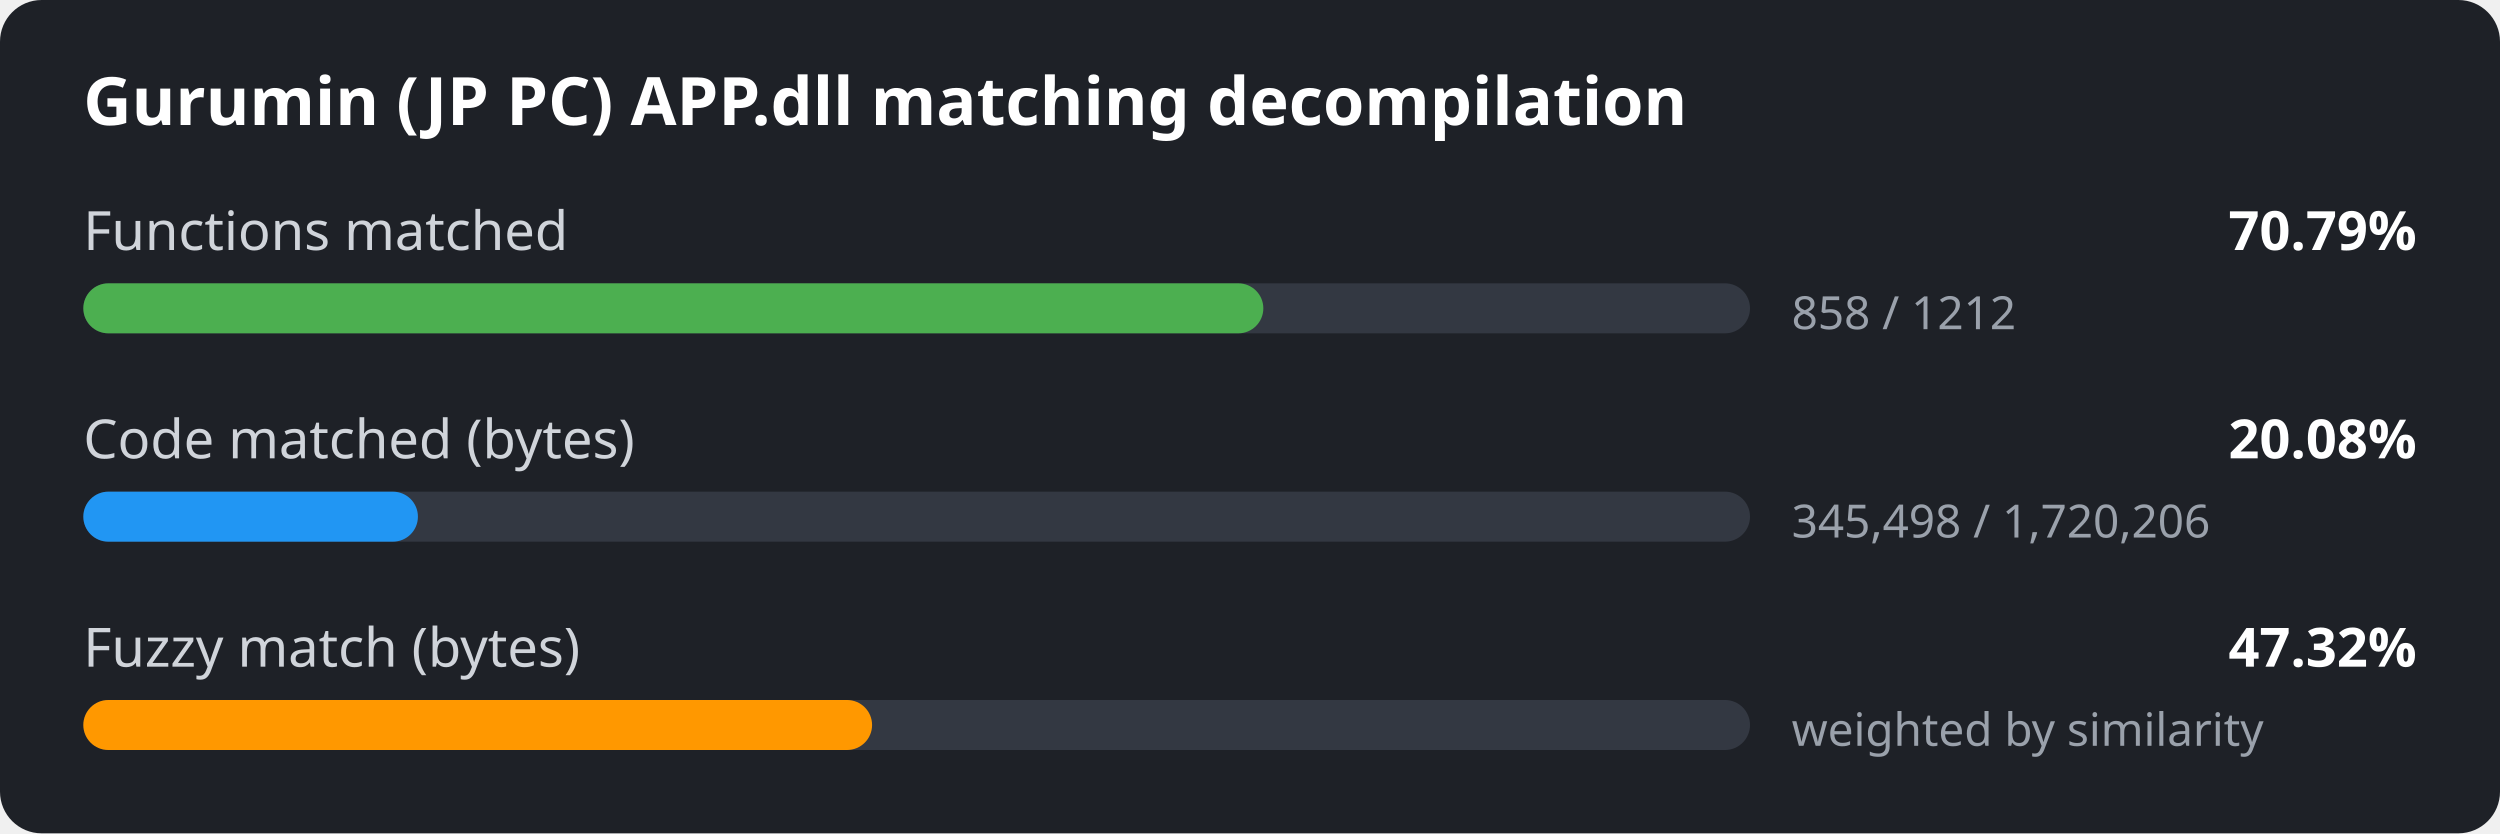
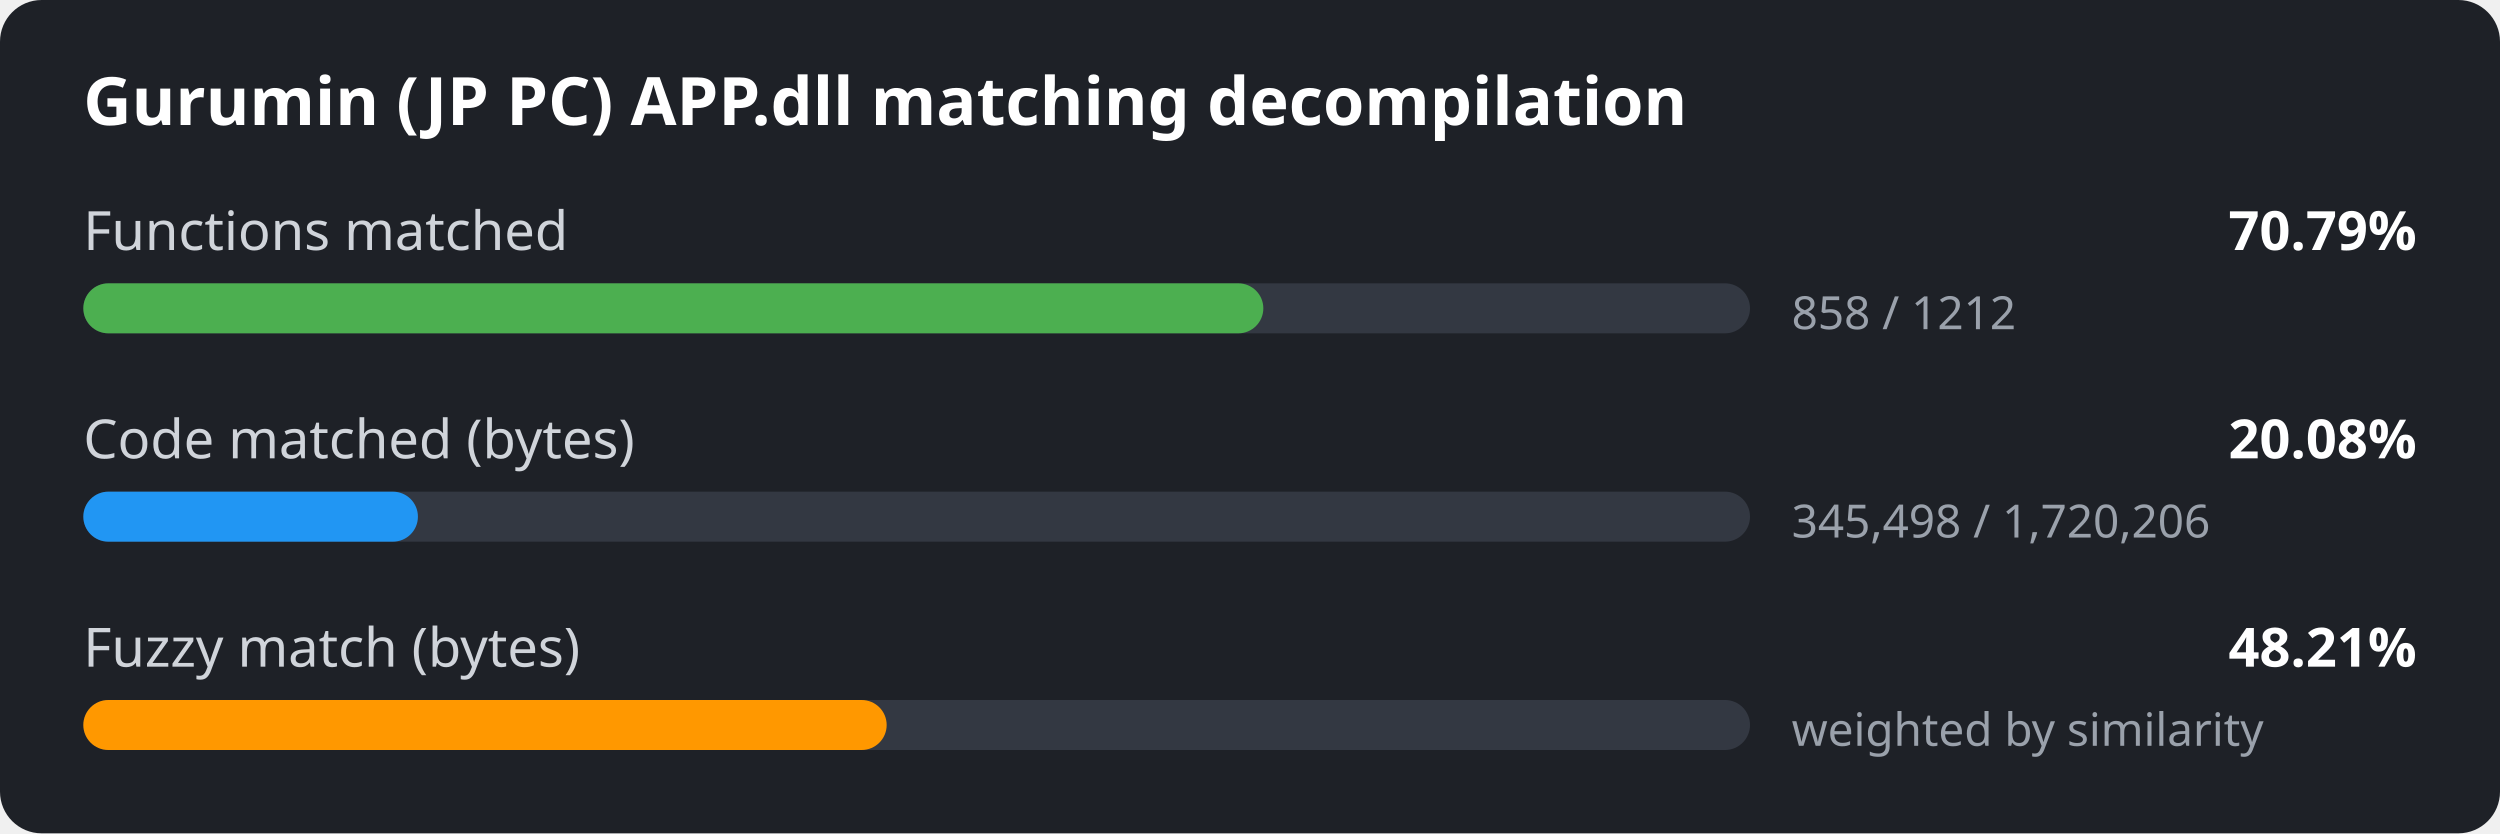
<svg xmlns="http://www.w3.org/2000/svg" width="600" height="200" viewBox="0 0 600 200">
  <style>
.bg { fill: #1e2127; }
.title { font: 600 16px sans-serif; fill: #ffffff; }
.label { font: 13px sans-serif; fill: #d0d4da; }
.value { font: 600 13px sans-serif; fill: #ffffff; }
.detail { font: 11px sans-serif; fill: #9aa1ab; }
.track { fill: #333842; }
</style>
  <rect width="600" height="200" rx="10" class="bg" />
  <text x="20" y="30" class="title">Gurumin (JP PC) APP.dll matching decompilation</text>
  <text x="20" y="60" class="label">Functions matched</text>
  <text x="580" y="60" class="value" text-anchor="end">70.79%</text>
  <rect x="20" y="68" width="400" height="12" rx="6" class="track" />
  <rect x="20" y="68" width="283.2" height="12" rx="6" fill="#4caf50" />
  <text x="430" y="79" class="detail">858 / 1212</text>
  <text x="20" y="110" class="label">Code matched (bytes)</text>
  <text x="580" y="110" class="value" text-anchor="end">20.08%</text>
  <rect x="20" y="118" width="400" height="12" rx="6" class="track" />
  <rect x="20" y="118" width="80.3" height="12" rx="6" fill="#2196f3" />
  <text x="430" y="129" class="detail">345,498 / 1,720,206</text>
  <text x="20" y="160" class="label">Fuzzy match (bytes)</text>
-   <text x="580" y="160" class="value" text-anchor="end">47.32%</text>
+   <text x="580" y="160" class="value" text-anchor="end">48.21%</text>
  <rect x="20" y="168" width="400" height="12" rx="6" class="track" />
-   <rect x="20" y="168" width="189.3" height="12" rx="6" fill="#ff9800" />
+   <rect x="20" y="168" width="192.8" height="12" rx="6" fill="#ff9800" />
  <text x="430" y="179" class="detail">weighted by similarity</text>
</svg>
